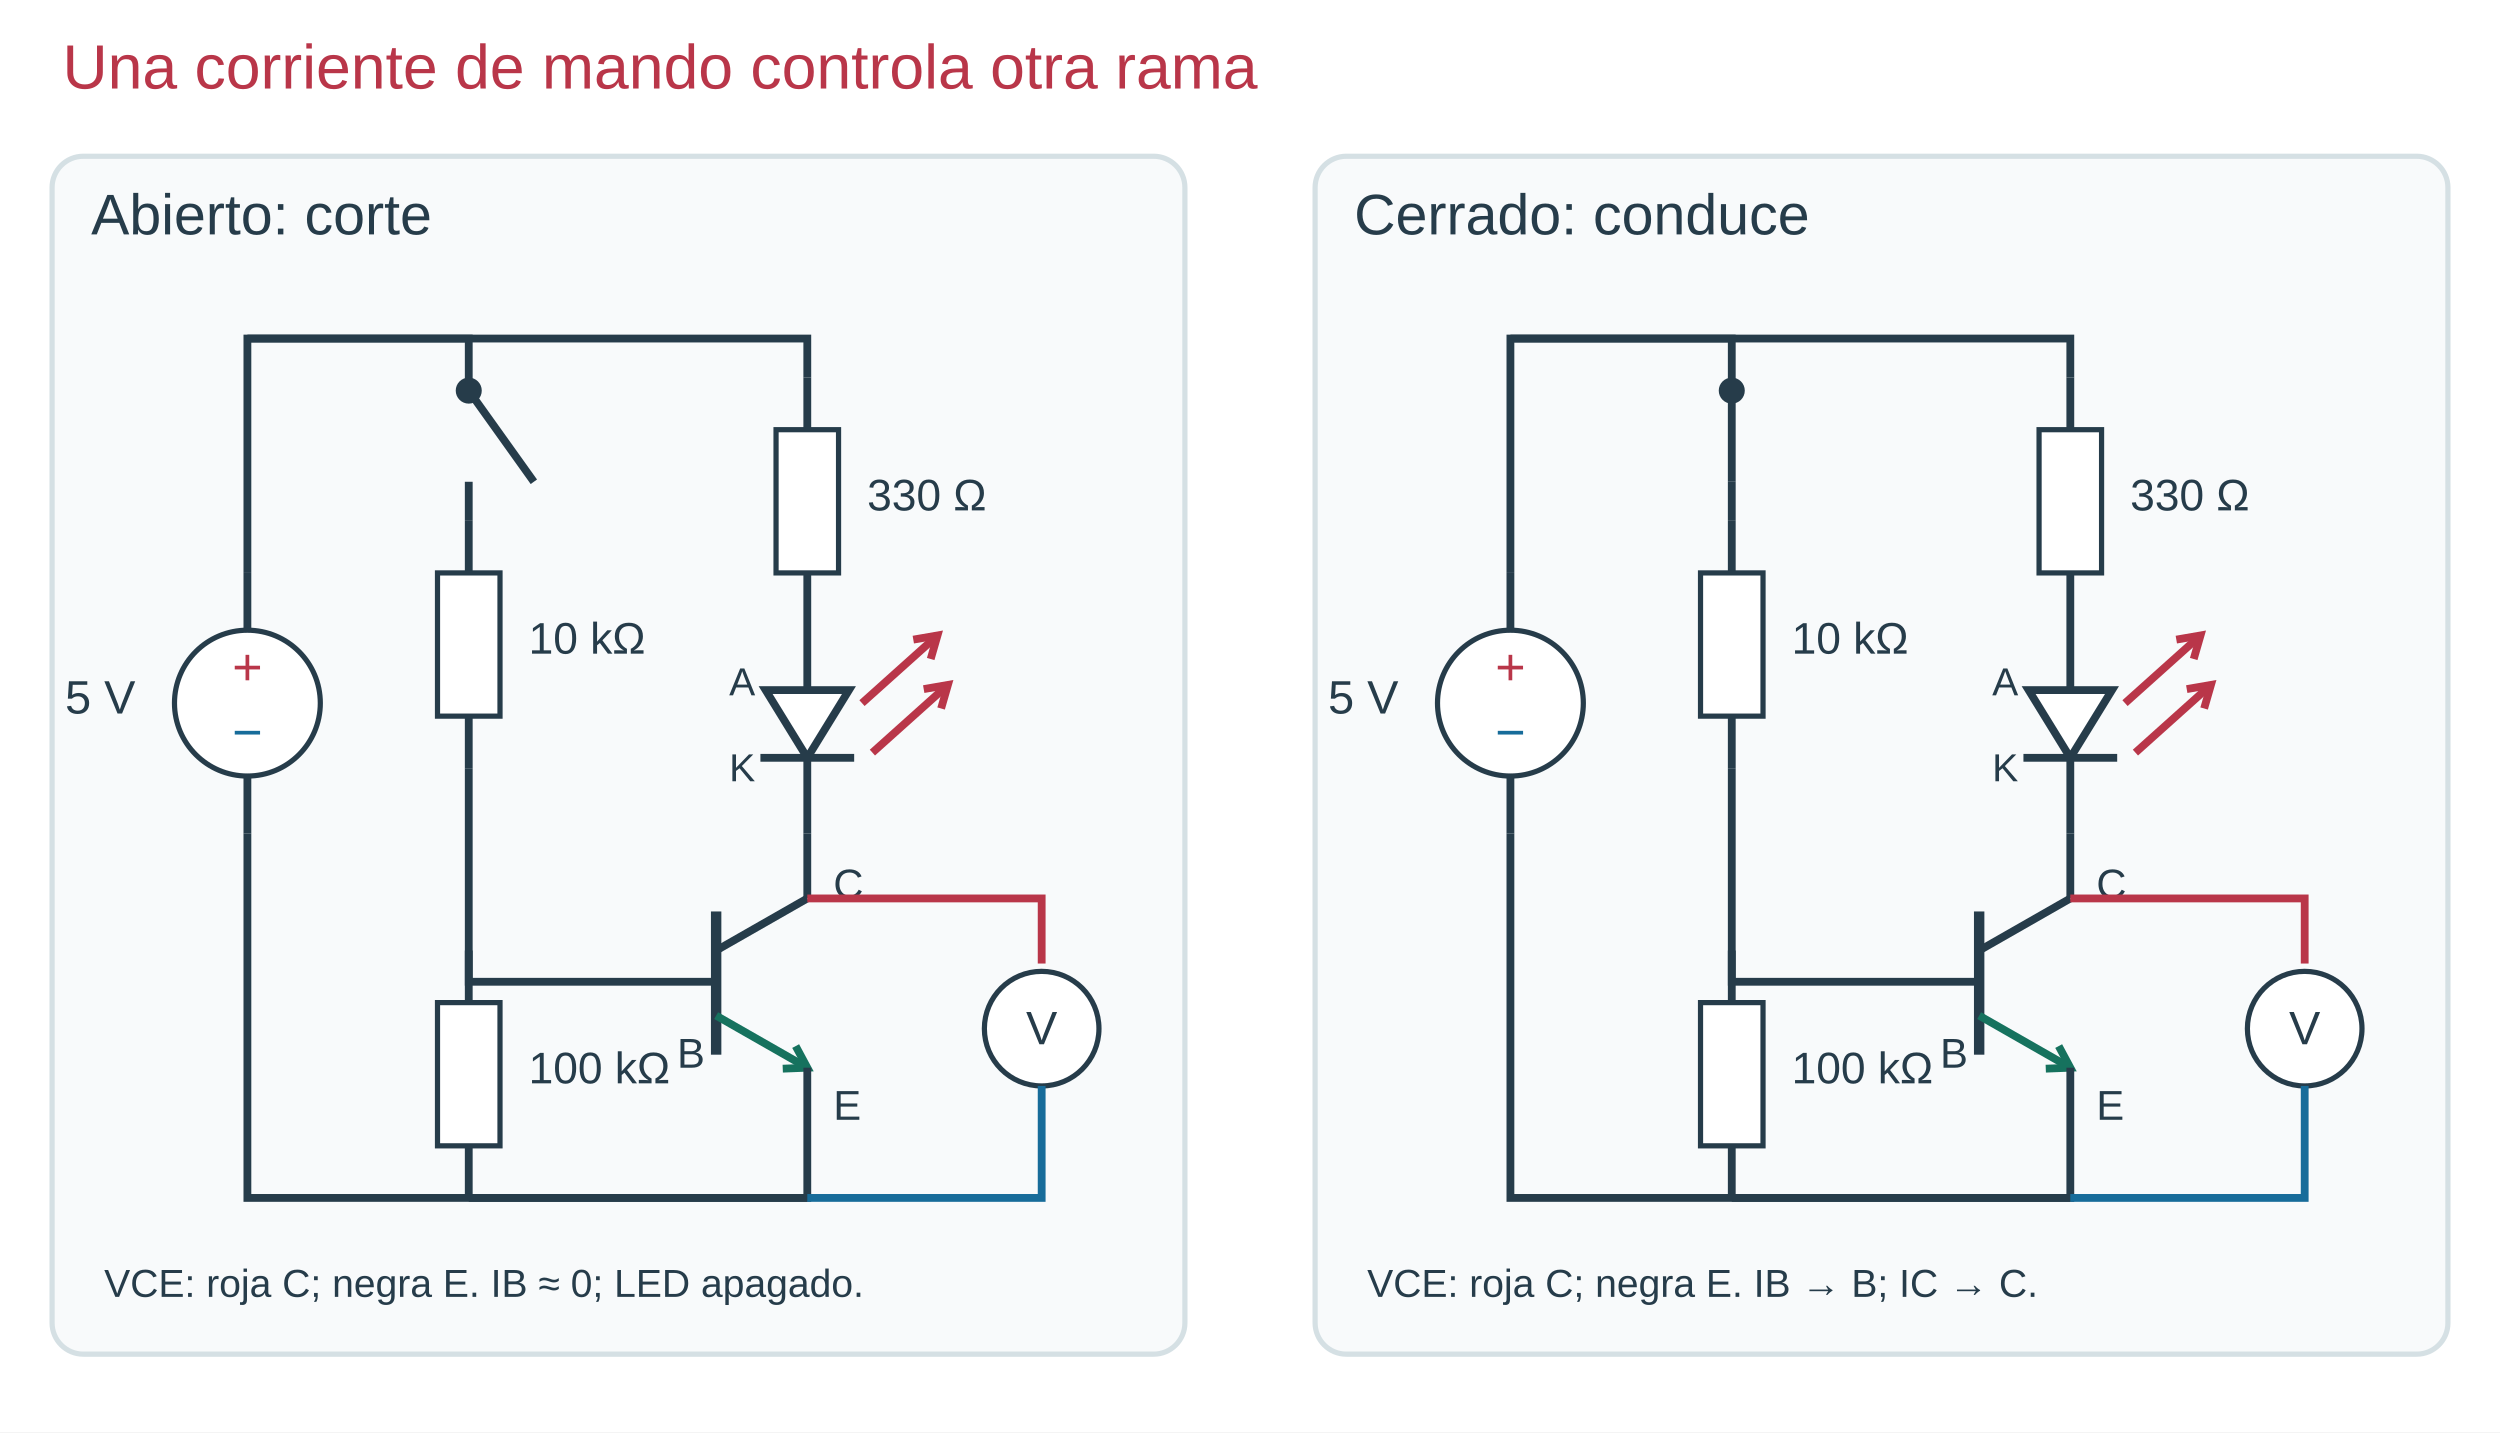
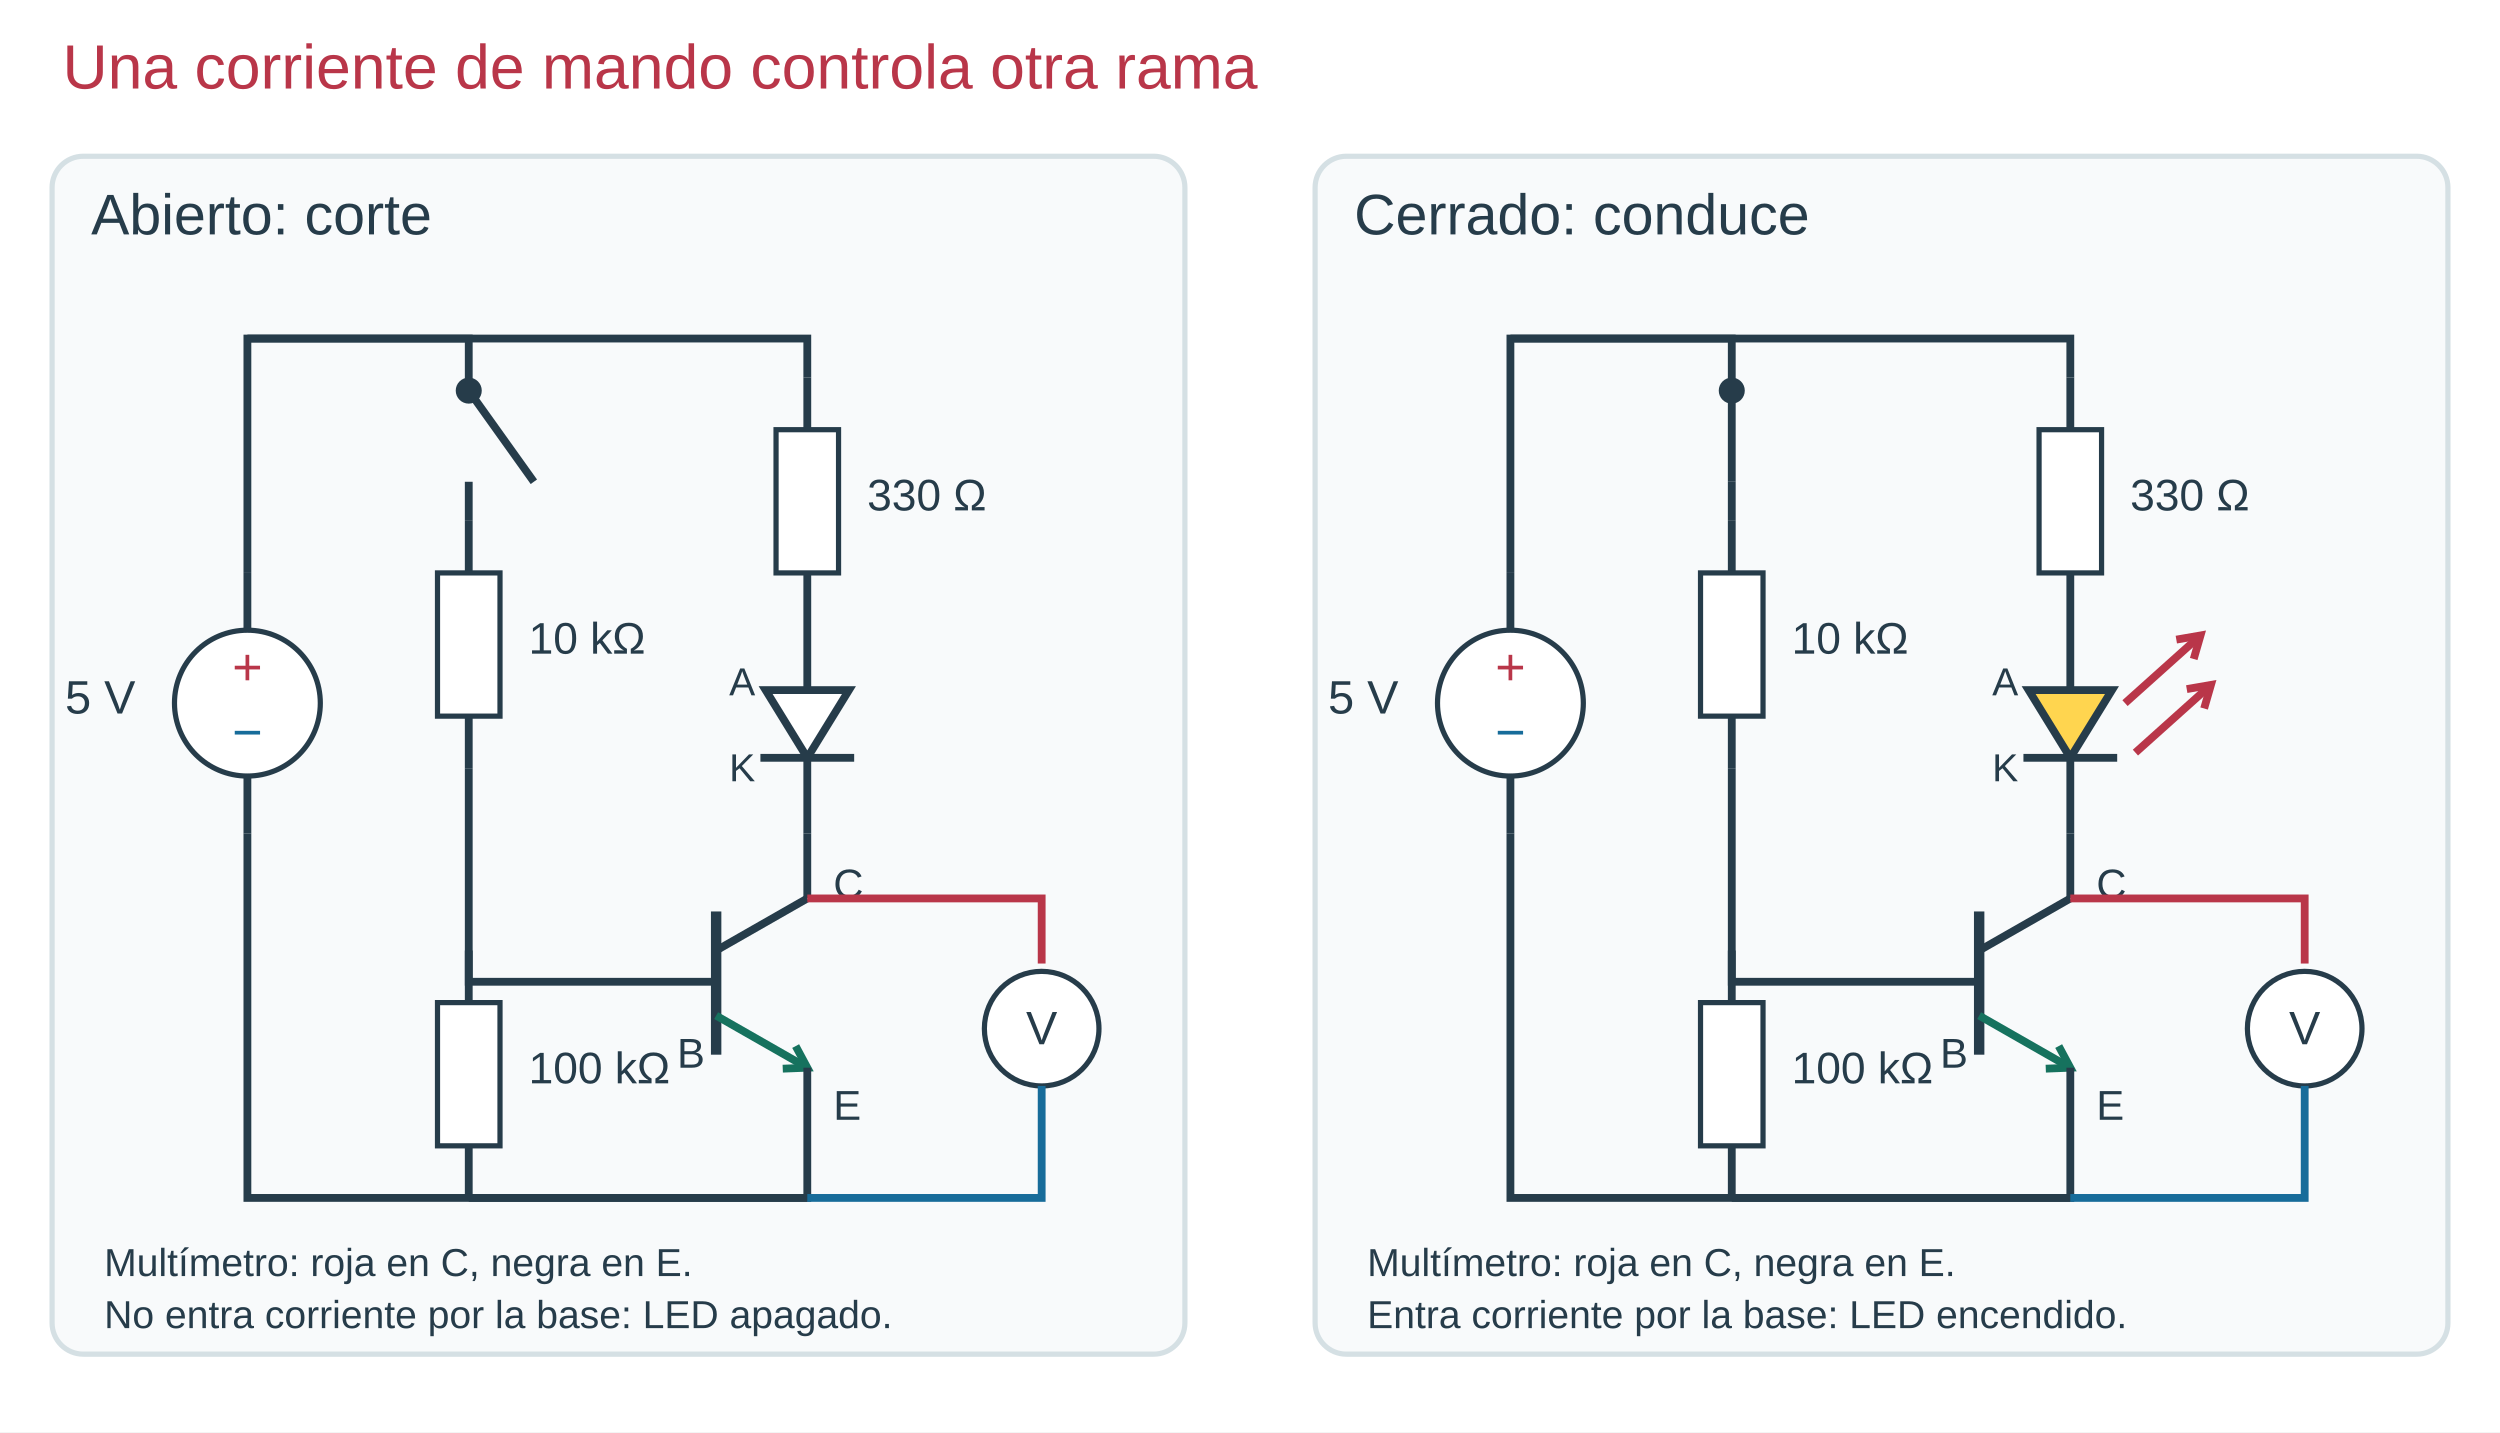
<svg xmlns="http://www.w3.org/2000/svg" viewBox="0 0 960 550" role="img" aria-labelledby="title">
  <rect width="960" height="550" fill="white" />
  <g font-family="Arial, sans-serif">
    <text x="24" y="34" font-size="24" fill="#b93649" text-anchor="start">Una corriente de mando controla otra rama</text>
    <rect x="20" y="60" width="435" height="460" rx="12" fill="#f8fafb" stroke="#d5e0e4" stroke-width="2" />
    <text x="35" y="90" font-size="22" fill="#263c4a" text-anchor="start">Abierto: corte</text>
    <path d="M95,220 L95,242" stroke="#263c4a" stroke-width="3" fill="none" stroke-dasharray="" />
    <circle cx="95" cy="270" r="28" fill="white" stroke="#263c4a" stroke-width="2" />
    <text x="95" y="263" font-size="20" fill="#b93649" text-anchor="middle">+</text>
    <text x="95" y="288" font-size="20" fill="#176c9a" text-anchor="middle">−</text>
    <path d="M95,298 L95,320" stroke="#263c4a" stroke-width="3" fill="none" stroke-dasharray="" />
    <text x="52" y="274" font-size="18" fill="#263c4a" text-anchor="end">5 V</text>
    <path d="M95,220 V130 H310 V145" stroke="#263c4a" stroke-width="3" fill="none" />
    <path d="M310,145 L310,165" stroke="#263c4a" stroke-width="3" fill="none" stroke-dasharray="" />
    <rect x="298" y="165" width="24" height="55" rx="0" fill="white" stroke="#263c4a" stroke-width="2" />
    <path d="M310,220 L310,240" stroke="#263c4a" stroke-width="3" fill="none" stroke-dasharray="" />
    <text x="333" y="196" font-size="17" fill="#263c4a" text-anchor="start">330 Ω</text>
    <path d="M310,240 L310,265" stroke="#263c4a" stroke-width="3" fill="none" stroke-dasharray="" />
    <path d="M294,265 L326,265 L310,291 Z" fill="white" stroke="#263c4a" stroke-width="3" />
    <path d="M292,291 L328,291" stroke="#263c4a" stroke-width="3" fill="none" stroke-dasharray="" />
    <path d="M310,291 L310,320" stroke="#263c4a" stroke-width="3" fill="none" stroke-dasharray="" />
    <text x="280" y="267" font-size="15" fill="#263c4a" text-anchor="start">A</text>
    <text x="280" y="300" font-size="15" fill="#263c4a" text-anchor="start">K</text>
-     <path d="M331,270 L360,244" stroke="#b93649" stroke-width="3" fill="none" stroke-dasharray="" />
-     <path d="M352,239 L360,244 L352,249" fill="none" stroke="#b93649" stroke-width="3" transform="rotate(-41.87787 360 244)" />
-     <path d="M335,289 L364,263" stroke="#b93649" stroke-width="3" fill="none" stroke-dasharray="" />
-     <path d="M356,258 L364,263 L356,268" fill="none" stroke="#b93649" stroke-width="3" transform="rotate(-41.87787 364 263)" />
    <path d="M310,320 L310,345" stroke="#263c4a" stroke-width="3" fill="none" stroke-dasharray="" />
    <path d="M275,350 L275,405" stroke="#263c4a" stroke-width="4" fill="none" stroke-dasharray="" />
    <path d="M275,365 L310,345" stroke="#263c4a" stroke-width="3" fill="none" stroke-dasharray="" />
    <path d="M275,390 L310,410" stroke="#16725e" stroke-width="3" fill="none" stroke-dasharray="" />
    <path d="M302,405 L310,410 L302,415" fill="none" stroke="#16725e" stroke-width="3" transform="rotate(29.74488 310 410)" />
    <path d="M310,410 V460 H95 V320" stroke="#263c4a" stroke-width="3" fill="none" />
    <text x="320" y="345" font-size="16" fill="#263c4a" text-anchor="start">C</text>
    <text x="320" y="430" font-size="16" fill="#263c4a" text-anchor="start">E</text>
    <text x="260" y="410" font-size="16" fill="#263c4a" text-anchor="start">B</text>
    <path d="M95,130 H180 V150" stroke="#263c4a" stroke-width="3" fill="none" />
    <circle cx="180" cy="150" r="5" fill="#263c4a" />
    <text x="190" y="141" font-size="16" fill="#263c4a" text-anchor="start" />
    <path d="M180,150 L205,185" stroke="#263c4a" stroke-width="3" fill="none" stroke-dasharray="" />
    <path d="M180,185 L180,200" stroke="#263c4a" stroke-width="3" fill="none" stroke-dasharray="" />
    <path d="M180,200 L180,220" stroke="#263c4a" stroke-width="3" fill="none" stroke-dasharray="" />
    <rect x="168" y="220" width="24" height="55" rx="0" fill="white" stroke="#263c4a" stroke-width="2" />
    <path d="M180,275 L180,295" stroke="#263c4a" stroke-width="3" fill="none" stroke-dasharray="" />
    <text x="203" y="251" font-size="17" fill="#263c4a" text-anchor="start">10 kΩ</text>
    <path d="M180,295 V377 H275" stroke="#263c4a" stroke-width="3" fill="none" />
    <path d="M180,365 L180,385" stroke="#263c4a" stroke-width="3" fill="none" stroke-dasharray="" />
    <rect x="168" y="385" width="24" height="55" rx="0" fill="white" stroke="#263c4a" stroke-width="2" />
    <path d="M180,440 L180,460" stroke="#263c4a" stroke-width="3" fill="none" stroke-dasharray="" />
    <text x="203" y="416" font-size="17" fill="#263c4a" text-anchor="start">100 kΩ</text>
    <path d="M180,460 H310" stroke="#263c4a" stroke-width="3" fill="none" />
    <path d="M310,345 H400 V370" stroke="#b93649" stroke-width="3" fill="none" />
    <circle cx="400" cy="395" r="22" fill="white" stroke="#263c4a" stroke-width="2" />
    <text x="400" y="401" font-size="18" fill="#263c4a" text-anchor="middle">V</text>
    <path d="M400,417 V460 H310" stroke="#176c9a" stroke-width="3" fill="none" />
-     <text x="40" y="498" font-size="15" fill="#263c4a" text-anchor="start">VCE: roja C; negra E. IB ≈ 0; LED apagado.</text>
+     <text x="40" y="490" font-size="15" fill="#263c4a" text-anchor="start">Multímetro: roja en C, negra en E.</text>
+     <text x="40" y="510" font-size="15" fill="#263c4a" text-anchor="start">No entra corriente por la base: LED apagado.</text>
    <rect x="505" y="60" width="435" height="460" rx="12" fill="#f8fafb" stroke="#d5e0e4" stroke-width="2" />
    <text x="520" y="90" font-size="22" fill="#263c4a" text-anchor="start">Cerrado: conduce</text>
    <path d="M580,220 L580,242" stroke="#263c4a" stroke-width="3" fill="none" stroke-dasharray="" />
    <circle cx="580" cy="270" r="28" fill="white" stroke="#263c4a" stroke-width="2" />
    <text x="580" y="263" font-size="20" fill="#b93649" text-anchor="middle">+</text>
    <text x="580" y="288" font-size="20" fill="#176c9a" text-anchor="middle">−</text>
    <path d="M580,298 L580,320" stroke="#263c4a" stroke-width="3" fill="none" stroke-dasharray="" />
    <text x="537" y="274" font-size="18" fill="#263c4a" text-anchor="end">5 V</text>
    <path d="M580,220 V130 H795 V145" stroke="#263c4a" stroke-width="3" fill="none" />
    <path d="M795,145 L795,165" stroke="#263c4a" stroke-width="3" fill="none" stroke-dasharray="" />
    <rect x="783" y="165" width="24" height="55" rx="0" fill="white" stroke="#263c4a" stroke-width="2" />
    <path d="M795,220 L795,240" stroke="#263c4a" stroke-width="3" fill="none" stroke-dasharray="" />
    <text x="818" y="196" font-size="17" fill="#263c4a" text-anchor="start">330 Ω</text>
    <path d="M795,240 L795,265" stroke="#263c4a" stroke-width="3" fill="none" stroke-dasharray="" />
-     <path d="M779,265 L811,265 L795,291 Z" fill="white" stroke="#263c4a" stroke-width="3" />
+     <path d="M779,265 L811,265 L795,291 Z" fill="#ffd54f" stroke="#263c4a" stroke-width="3" />
    <path d="M777,291 L813,291" stroke="#263c4a" stroke-width="3" fill="none" stroke-dasharray="" />
    <path d="M795,291 L795,320" stroke="#263c4a" stroke-width="3" fill="none" stroke-dasharray="" />
    <text x="765" y="267" font-size="15" fill="#263c4a" text-anchor="start">A</text>
    <text x="765" y="300" font-size="15" fill="#263c4a" text-anchor="start">K</text>
    <path d="M816,270 L845,244" stroke="#b93649" stroke-width="3" fill="none" stroke-dasharray="" />
    <path d="M837,239 L845,244 L837,249" fill="none" stroke="#b93649" stroke-width="3" transform="rotate(-41.87787 845 244)" />
    <path d="M820,289 L849,263" stroke="#b93649" stroke-width="3" fill="none" stroke-dasharray="" />
    <path d="M841,258 L849,263 L841,268" fill="none" stroke="#b93649" stroke-width="3" transform="rotate(-41.87787 849 263)" />
    <path d="M795,320 L795,345" stroke="#263c4a" stroke-width="3" fill="none" stroke-dasharray="" />
    <path d="M760,350 L760,405" stroke="#263c4a" stroke-width="4" fill="none" stroke-dasharray="" />
    <path d="M760,365 L795,345" stroke="#263c4a" stroke-width="3" fill="none" stroke-dasharray="" />
    <path d="M760,390 L795,410" stroke="#16725e" stroke-width="3" fill="none" stroke-dasharray="" />
    <path d="M787,405 L795,410 L787,415" fill="none" stroke="#16725e" stroke-width="3" transform="rotate(29.74488 795 410)" />
    <path d="M795,410 V460 H580 V320" stroke="#263c4a" stroke-width="3" fill="none" />
    <text x="805" y="345" font-size="16" fill="#263c4a" text-anchor="start">C</text>
    <text x="805" y="430" font-size="16" fill="#263c4a" text-anchor="start">E</text>
    <text x="745" y="410" font-size="16" fill="#263c4a" text-anchor="start">B</text>
    <path d="M580,130 H665 V150" stroke="#263c4a" stroke-width="3" fill="none" />
    <circle cx="665" cy="150" r="5" fill="#263c4a" />
    <text x="675" y="141" font-size="16" fill="#263c4a" text-anchor="start" />
    <path d="M665,150 L665,185" stroke="#263c4a" stroke-width="3" fill="none" stroke-dasharray="" />
    <path d="M665,185 L665,200" stroke="#263c4a" stroke-width="3" fill="none" stroke-dasharray="" />
    <path d="M665,200 L665,220" stroke="#263c4a" stroke-width="3" fill="none" stroke-dasharray="" />
    <rect x="653" y="220" width="24" height="55" rx="0" fill="white" stroke="#263c4a" stroke-width="2" />
    <path d="M665,275 L665,295" stroke="#263c4a" stroke-width="3" fill="none" stroke-dasharray="" />
    <text x="688" y="251" font-size="17" fill="#263c4a" text-anchor="start">10 kΩ</text>
    <path d="M665,295 V377 H760" stroke="#263c4a" stroke-width="3" fill="none" />
    <path d="M665,365 L665,385" stroke="#263c4a" stroke-width="3" fill="none" stroke-dasharray="" />
    <rect x="653" y="385" width="24" height="55" rx="0" fill="white" stroke="#263c4a" stroke-width="2" />
    <path d="M665,440 L665,460" stroke="#263c4a" stroke-width="3" fill="none" stroke-dasharray="" />
    <text x="688" y="416" font-size="17" fill="#263c4a" text-anchor="start">100 kΩ</text>
    <path d="M665,460 H795" stroke="#263c4a" stroke-width="3" fill="none" />
    <path d="M795,345 H885 V370" stroke="#b93649" stroke-width="3" fill="none" />
    <circle cx="885" cy="395" r="22" fill="white" stroke="#263c4a" stroke-width="2" />
    <text x="885" y="401" font-size="18" fill="#263c4a" text-anchor="middle">V</text>
    <path d="M885,417 V460 H795" stroke="#176c9a" stroke-width="3" fill="none" />
-     <text x="525" y="498" font-size="15" fill="#263c4a" text-anchor="start">VCE: roja C; negra E. IB → B; IC → C.</text>
+     <text x="525" y="490" font-size="15" fill="#263c4a" text-anchor="start">Multímetro: roja en C, negra en E.</text>
+     <text x="525" y="510" font-size="15" fill="#263c4a" text-anchor="start">Entra corriente por la base: LED encendido.</text>
  </g>
</svg>
